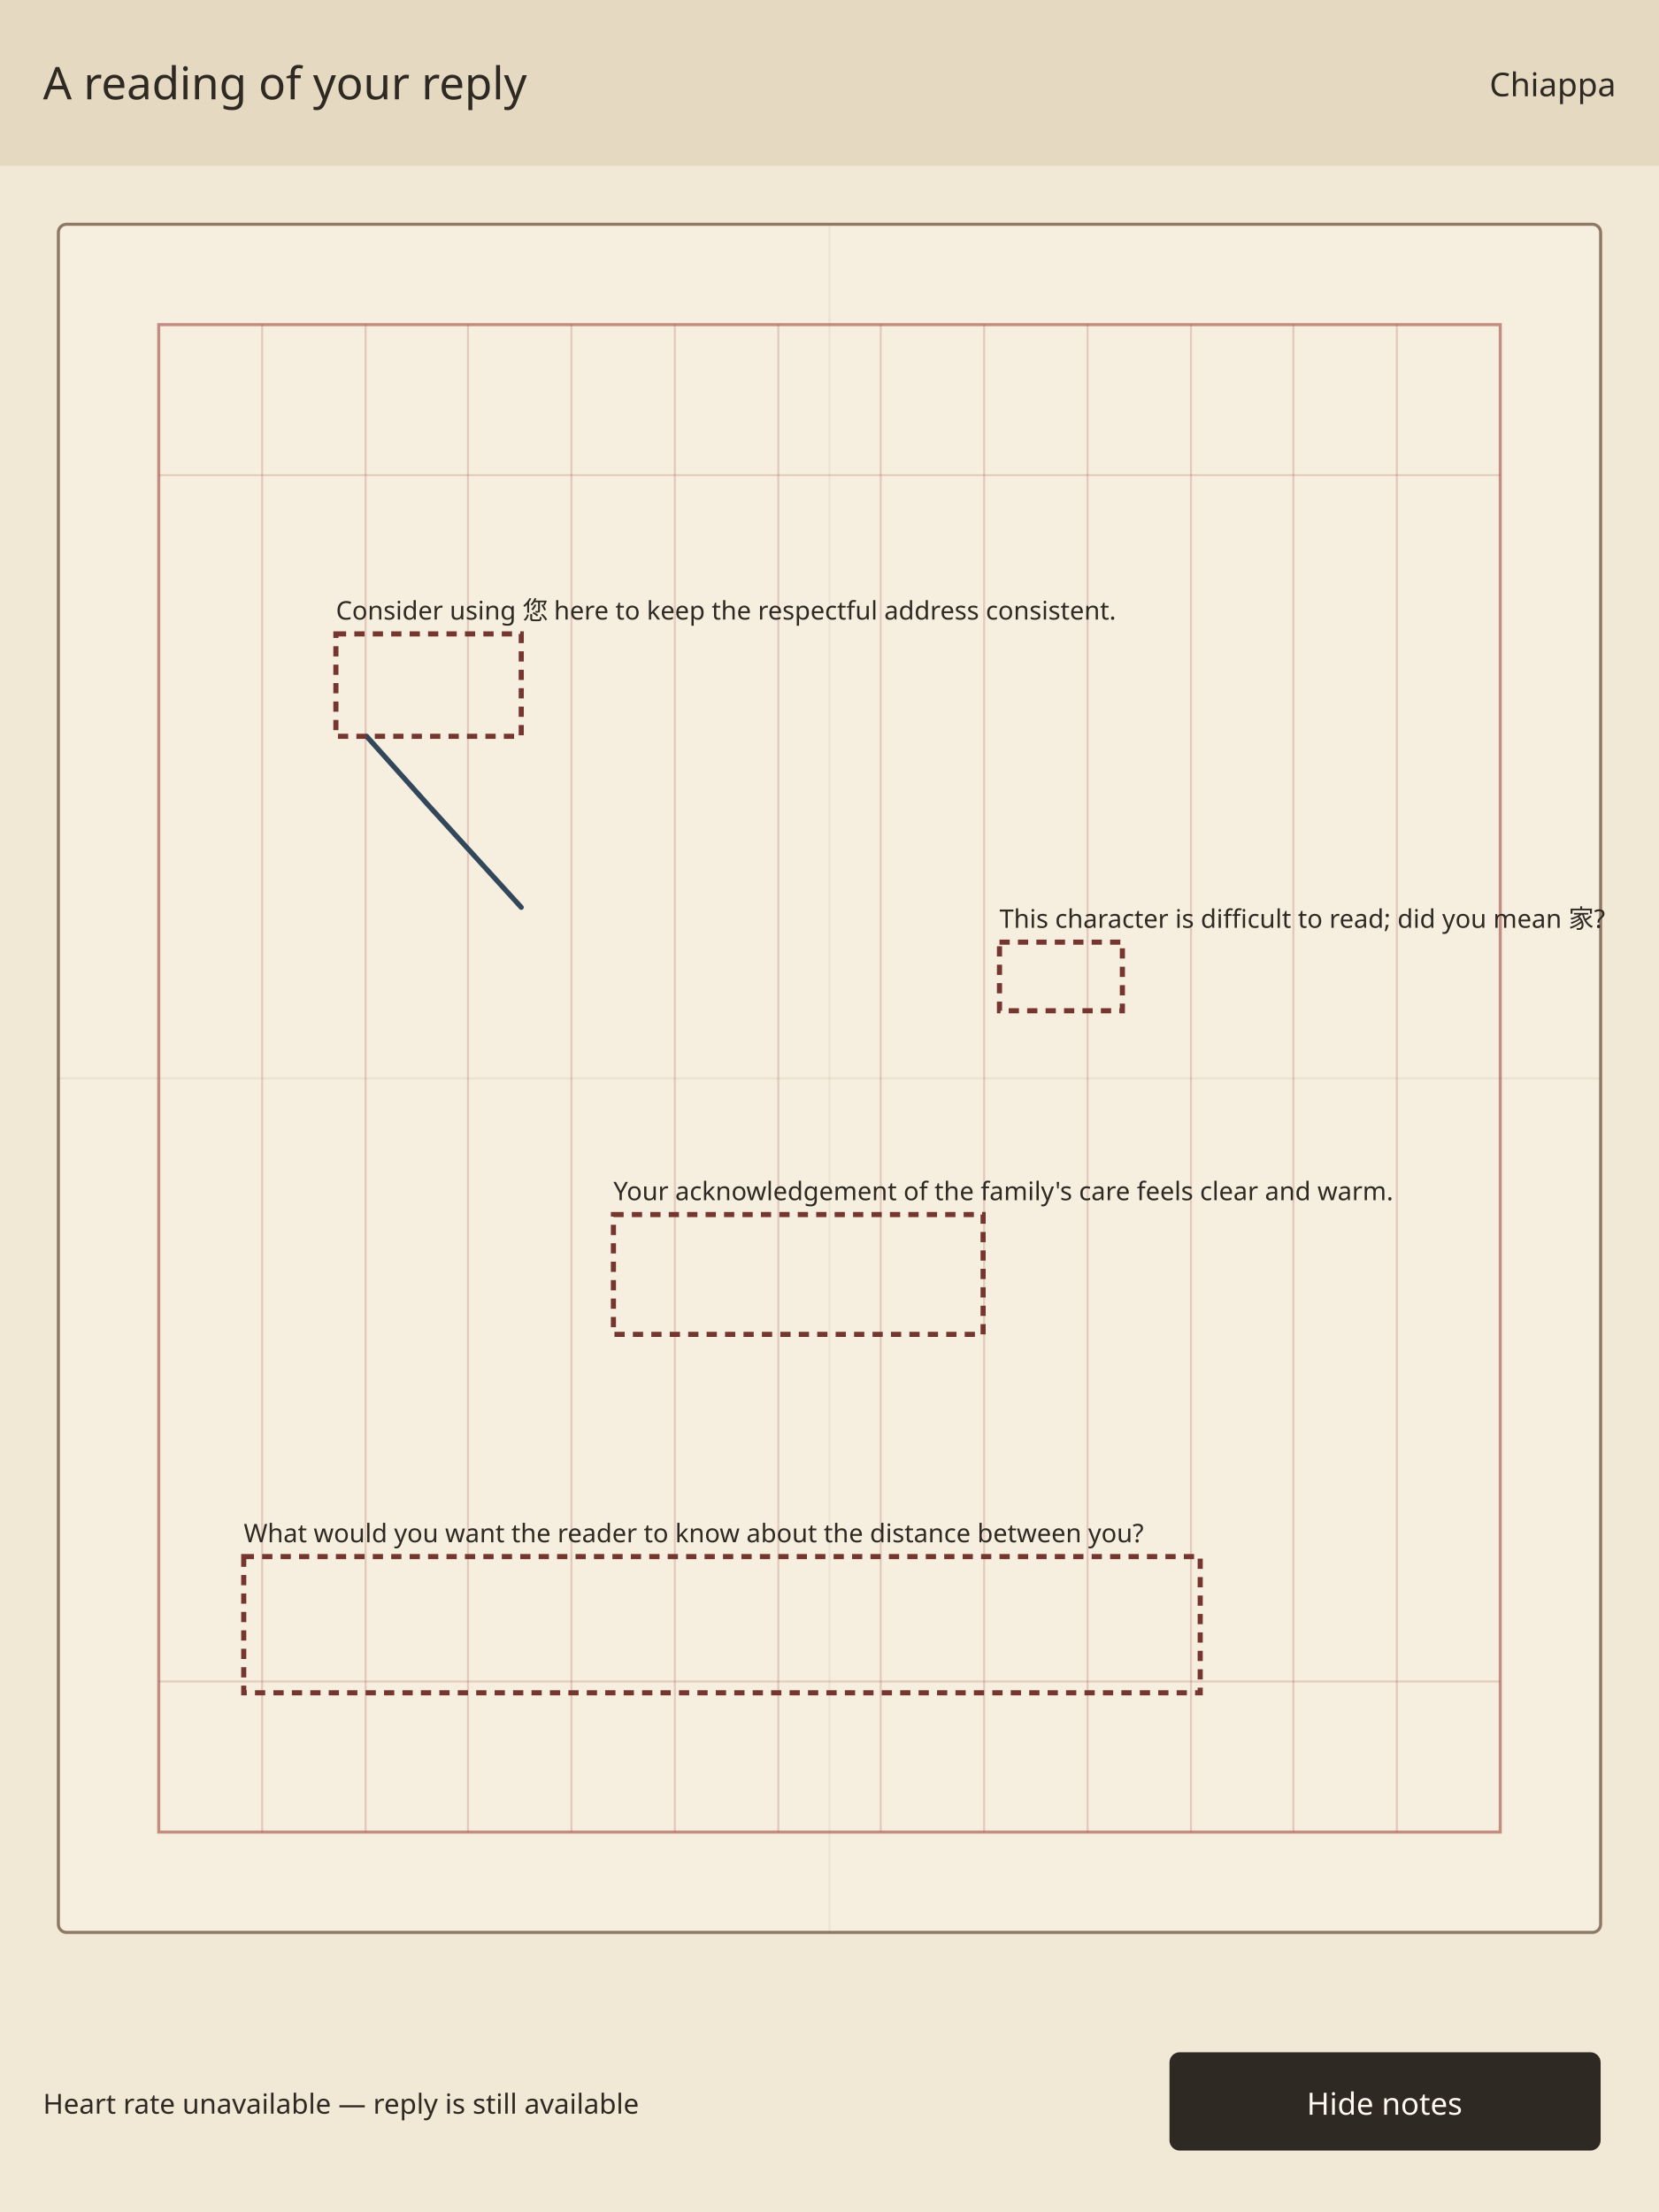
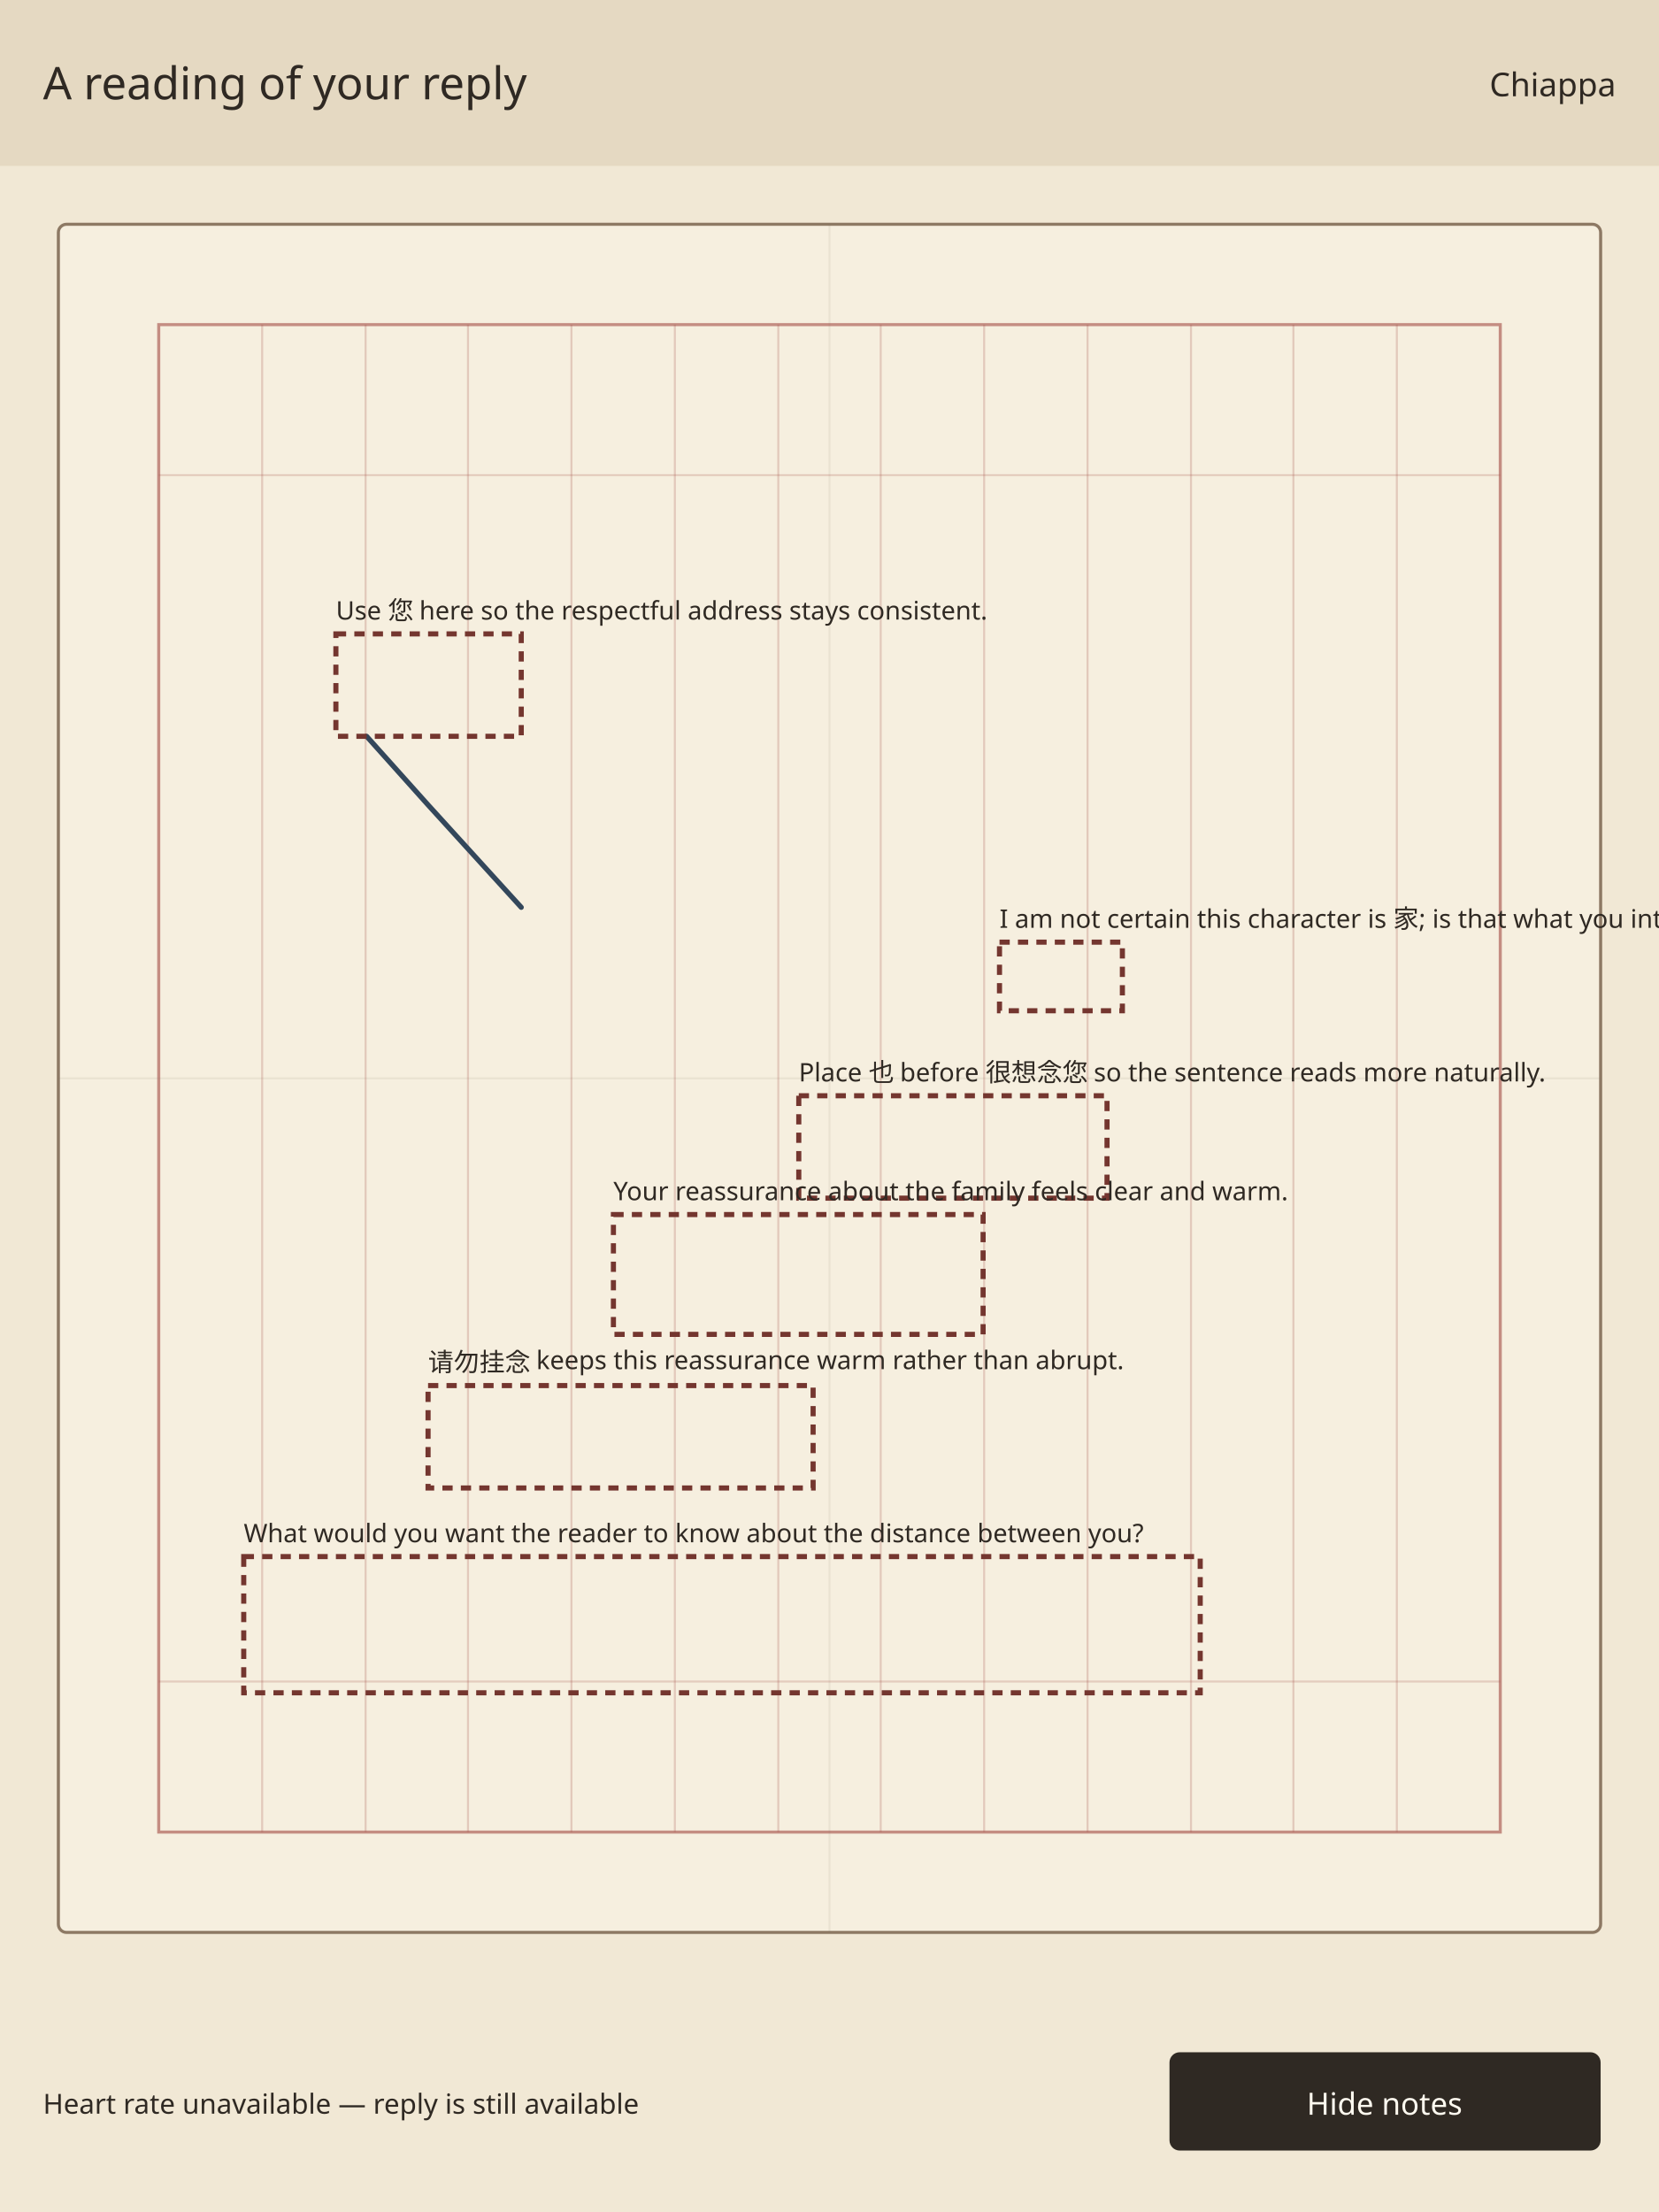
<svg xmlns="http://www.w3.org/2000/svg" width="1620" height="2160" viewBox="0 0 1620 2160">
  <rect width="1620" height="2160" fill="#f1e8d5" />
  <rect width="1620" height="162" fill="#e5d9c2" />
  <text x="42" y="97" fill="#2f2923" font-family="sans-serif" font-size="44" text-anchor="start">A reading of your reply</text>
  <text x="1578" y="94" fill="#2f2923" font-family="sans-serif" font-size="32" text-anchor="end">Chiappa</text>
  <rect x="57" y="219" width="1506" height="1668" rx="8" fill="#f6efdf" stroke="#8d7964" stroke-width="3" />
  <g id="stationery-layer">
    <rect x="155" y="317" width="1310" height="1472" fill="none" stroke="#a45149" stroke-width="3" opacity="0.62" />
    <path d="M 810 219 V 1887" stroke="#796d5e" stroke-width="2" opacity="0.10" />
    <path d="M 57 1053 H 1563" stroke="#796d5e" stroke-width="2" opacity="0.10" />
    <path d="M 256 317 V 1789" stroke="#a45149" stroke-width="2" opacity="0.24" />
    <path d="M 357 317 V 1789" stroke="#a45149" stroke-width="2" opacity="0.24" />
    <path d="M 457 317 V 1789" stroke="#a45149" stroke-width="2" opacity="0.24" />
    <path d="M 558 317 V 1789" stroke="#a45149" stroke-width="2" opacity="0.24" />
    <path d="M 659 317 V 1789" stroke="#a45149" stroke-width="2" opacity="0.24" />
    <path d="M 760 317 V 1789" stroke="#a45149" stroke-width="2" opacity="0.24" />
    <path d="M 860 317 V 1789" stroke="#a45149" stroke-width="2" opacity="0.24" />
    <path d="M 961 317 V 1789" stroke="#a45149" stroke-width="2" opacity="0.24" />
    <path d="M 1062 317 V 1789" stroke="#a45149" stroke-width="2" opacity="0.24" />
    <path d="M 1163 317 V 1789" stroke="#a45149" stroke-width="2" opacity="0.24" />
    <path d="M 1263 317 V 1789" stroke="#a45149" stroke-width="2" opacity="0.24" />
    <path d="M 1364 317 V 1789" stroke="#a45149" stroke-width="2" opacity="0.24" />
    <path d="M 155 464 H 1465" stroke="#a45149" stroke-width="2" opacity="0.22" />
    <path d="M 155 1642 H 1465" stroke="#a45149" stroke-width="2" opacity="0.22" />
  </g>
  <g id="ink-layer" fill="none" stroke="#33475b" stroke-linecap="round">
    <path d="M 358 719 L 418 786 L 509 886" stroke-width="5" />
  </g>
  <g id="marginalia-layer">
    <rect x="328" y="619" width="181" height="100" fill="none" stroke="#74362f" stroke-width="5" stroke-dasharray="10 8" />
-     <text x="328" y="605" fill="#2f2923" font-family="sans-serif" font-size="25" text-anchor="start">Consider using 您 here to keep the respectful address consistent.</text>
+     <text x="328" y="605" fill="#2f2923" font-family="sans-serif" font-size="25" text-anchor="start">Use 您 here so the respectful address stays consistent.</text>
    <rect x="976" y="920" width="120" height="67" fill="none" stroke="#74362f" stroke-width="5" stroke-dasharray="10 8" />
-     <text x="976" y="906" fill="#2f2923" font-family="sans-serif" font-size="25" text-anchor="start">This character is difficult to read; did you mean 家?</text>
+     <text x="976" y="906" fill="#2f2923" font-family="sans-serif" font-size="25" text-anchor="start">I am not certain this character is 家; is that what you intended?</text>
+     <rect x="780" y="1070" width="301" height="100" fill="none" stroke="#74362f" stroke-width="5" stroke-dasharray="10 8" />
+     <text x="780" y="1056" fill="#2f2923" font-family="sans-serif" font-size="25" text-anchor="start">Place 也 before 很想念您 so the sentence reads more naturally.</text>
+     <rect x="418" y="1353" width="376" height="100" fill="none" stroke="#74362f" stroke-width="5" stroke-dasharray="10 8" />
+     <text x="418" y="1339" fill="#2f2923" font-family="sans-serif" font-size="25" text-anchor="start">请勿挂念 keeps this reassurance warm rather than abrupt.</text>
    <rect x="599" y="1186" width="361" height="117" fill="none" stroke="#74362f" stroke-width="5" stroke-dasharray="10 8" />
-     <text x="599" y="1172" fill="#2f2923" font-family="sans-serif" font-size="25" text-anchor="start">Your acknowledgement of the family's care feels clear and warm.</text>
+     <text x="599" y="1172" fill="#2f2923" font-family="sans-serif" font-size="25" text-anchor="start">Your reassurance about the family feels clear and warm.</text>
    <rect x="238" y="1520" width="934" height="133" fill="none" stroke="#74362f" stroke-width="5" stroke-dasharray="10 8" />
    <text x="238" y="1506" fill="#2f2923" font-family="sans-serif" font-size="25" text-anchor="start">What would you want the reader to know about the distance between you?</text>
  </g>
  <g id="controls-layer" data-min-touch-target="96">
    <rect x="1142" y="2004" width="421" height="96" rx="10" fill="#2f2923" data-touch-target="true" />
    <text x="1352" y="2065" fill="#fffaf0" font-family="sans-serif" font-size="30" text-anchor="middle">Hide notes</text>
    <text x="42" y="2064" fill="#2f2923" font-family="sans-serif" font-size="27" text-anchor="start">Heart rate unavailable — reply is still available</text>
  </g>
</svg>
